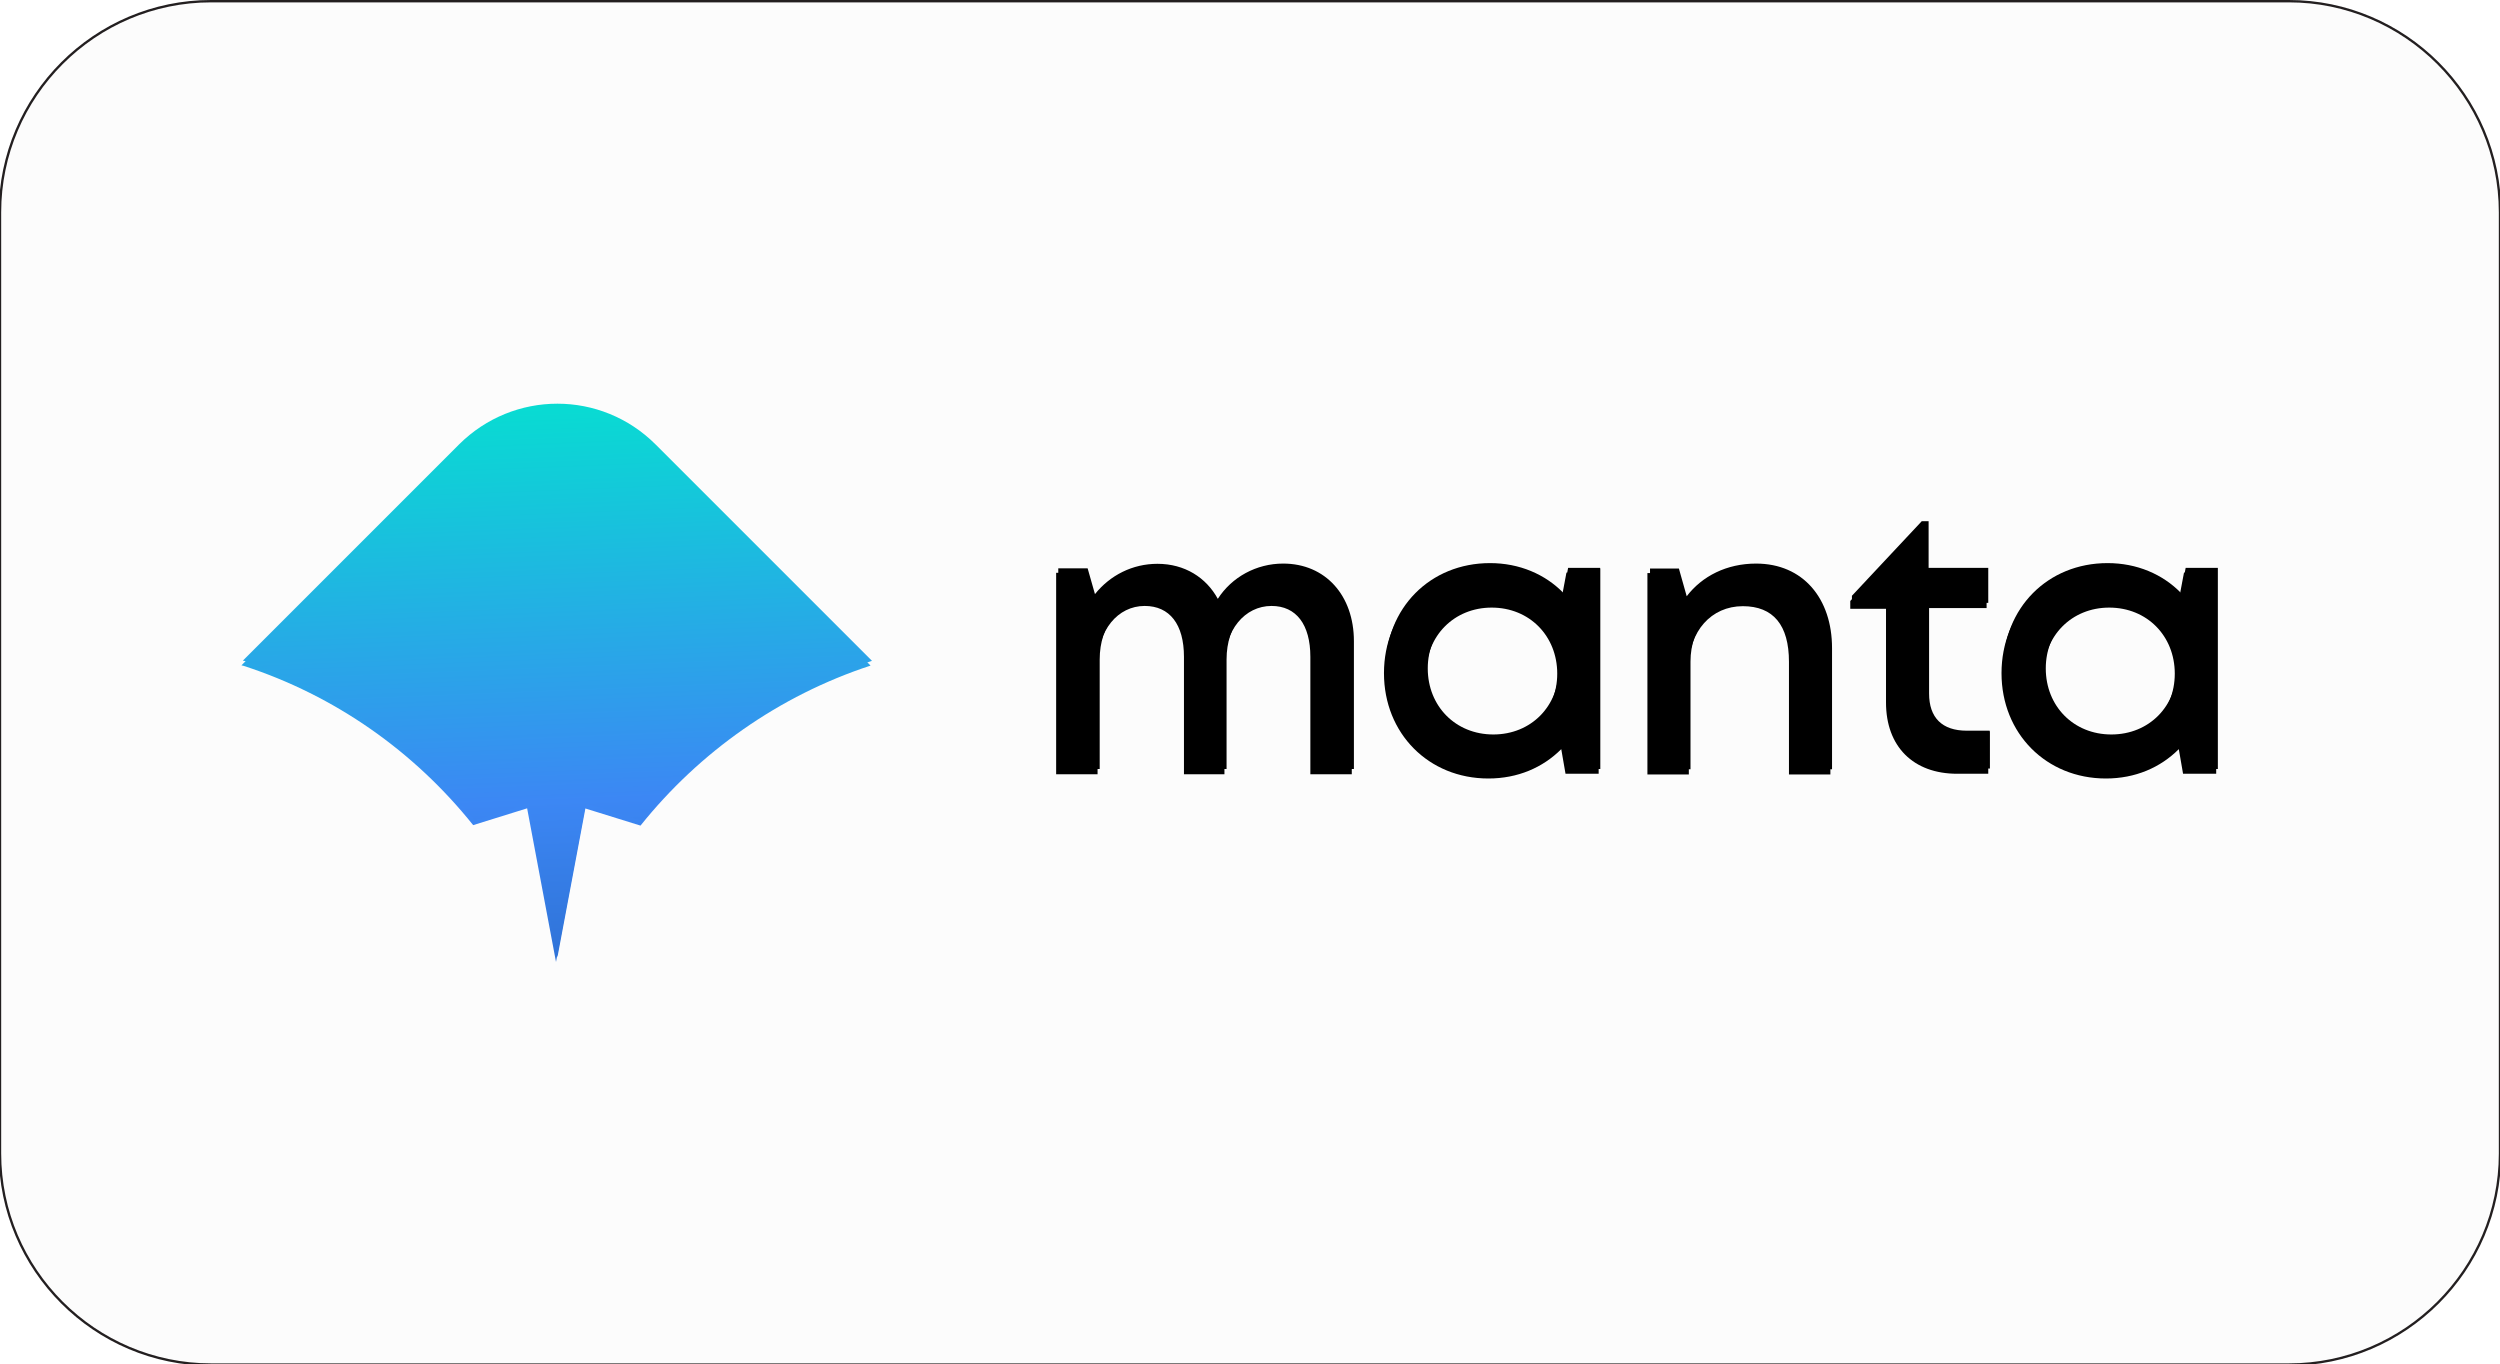
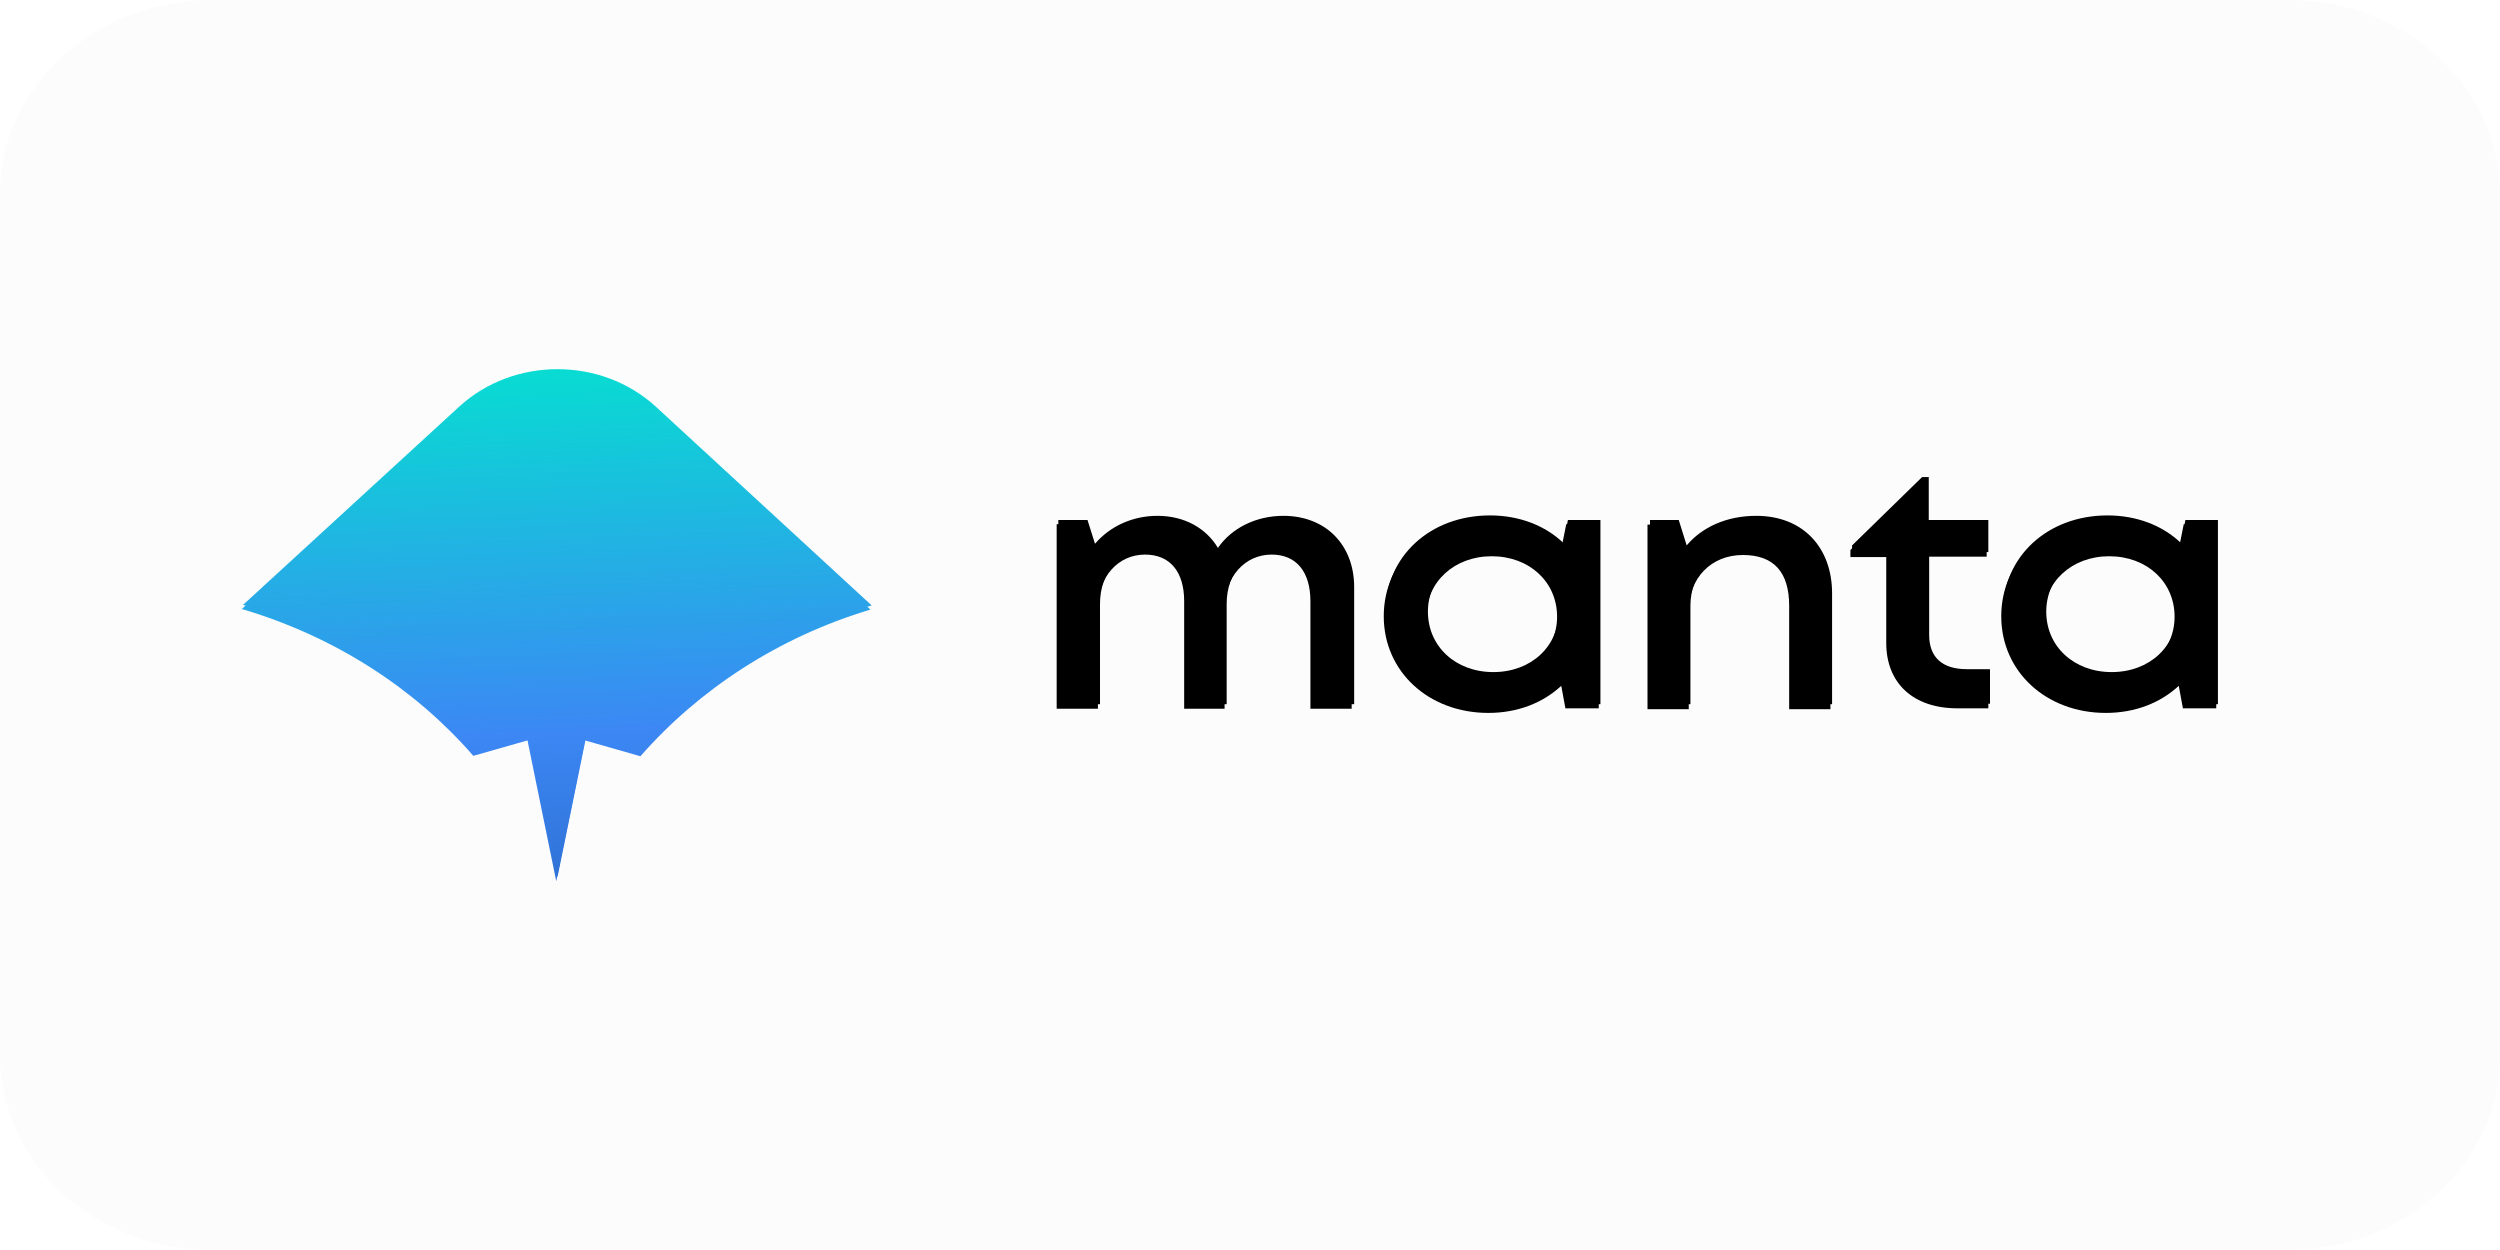
- <svg xmlns="http://www.w3.org/2000/svg" version="1.1" id="Layer_2_00000124876029545678511740000003778376765079464383_" x="0px" y="0px" viewBox="0 0 1056.2 576" style="enable-background:new 0 0 1056.2 576;" xml:space="preserve">
+ <svg xmlns="http://www.w3.org/2000/svg" version="1.1" id="Layer_2_00000124876029545678511740000003778376765079464383_" x="0px" y="0px" viewBox="0 0 600 300" style="enable-background:new 0 0 600 300;" xml:space="preserve">
  <style type="text/css">
- 	.st0{fill:#FCFCFC;stroke:#231F20;stroke-miterlimit:10;}
+ 	.st0{fill:#FCFCFC;}
	.st1{fill:url(#SVGID_1_);}
- 	.st2{fill:url(#SVGID_00000072280710639027121090000005040668713180795537_);}
+ 	.st2{fill:url(#SVGID_00000110447072699244331100000010319173039729261961_);}
</style>
-   <path class="st0" d="M967,576.5H89.2C40.1,576.5,0,536.4,0,487.3V89.7C0,40.6,40.1,0.5,89.2,0.5H967c49,0,89.2,40.1,89.2,89.2v397.7  C1056.2,536.4,1016.1,576.5,967,576.5z" />
+   <path class="st0" d="M549.3,300H50.7C22.8,300,0,279.1,0,253.5V46.5C0,20.9,22.8,0,50.7,0h498.7C577.2,0,600,20.9,600,46.5v207.1  C600,279.1,577.2,300,549.3,300z" />
  <g>
    <g>
-       <linearGradient id="SVGID_1_" gradientUnits="userSpaceOnUse" x1="108.725" y1="129.827" x2="98.006" y2="395.393" gradientTransform="matrix(1 0 0 -1 132.1 558)">
+       <linearGradient id="SVGID_1_" gradientUnits="userSpaceOnUse" x1="4.431" y1="-207.747" x2="-1.151" y2="-69.425" gradientTransform="matrix(1 0 0 -1 132.1 15)">
        <stop offset="0" style="stop-color:#2B6CCE" />
        <stop offset="0.33" style="stop-color:#3C87F4" />
        <stop offset="1" style="stop-color:#05E1D0" />
      </linearGradient>
-       <path class="st1" d="M276.3,189.8c-23-23-60-23-83.1,0L102,281.1l0.9,0.2c38.8,12.6,72.2,36.3,97,67.3l22.8-7.1l12.2,64.9    l12.2-64.9l23.5,7.3c24.8-31,58.5-54.9,97.2-67.6l0,0L276.3,189.8z" />
+       <path class="st1" d="M157,98.6c-13.1-12-34.1-12-47.2,0l-51.8,47.6l0.5,0.1c22,6.6,41,18.9,55.1,35.1l13-3.7l6.9,33.8l6.9-33.8    l13.3,3.8c14.1-16.1,33.2-28.6,55.2-35.2l0,0L157,98.6z" />
      <g>
-         <path d="M541.2,240.3c17.9,0,29.9,13.5,29.9,32.8v54h-17.5v-49.6c0-13.7-6-21.5-16.4-21.5c-11.3,0-19.9,10.2-19.9,24.8v46.3     h-17.1v-49.6c0-13.7-6-21.5-16.6-21.5c-11.3,0-19.9,10.2-19.9,24.8v46.3h-17.5v-85.1h12.4l3.1,10.9c6.4-8,15.9-12.8,26.4-12.8     c11.5,0,20.6,5.8,25.5,14.8C519.7,245.8,530.1,240.3,541.2,240.3L541.2,240.3z" />
-         <path d="M675.4,242.1v84.8h-14l-1.8-10.4c-7.8,7.8-18.4,12.4-30.8,12.4c-25.2,0-44.1-19-44.1-44.5c0-25.5,18.8-44.5,44.1-44.5     c12.4,0,23.3,4.7,31,12.6l2-10.6h13.5V242.1z M657.9,284.6c0-15.9-11.7-27.9-27.7-27.9c-15.9,0-27.7,12-27.7,27.9     c0,15.9,11.7,27.9,27.7,27.9C646.2,312.5,657.9,300.5,657.9,284.6z" />
-         <path d="M741.2,240.3c19.9,0,32.1,14.8,32.1,35.7v51.2h-17.5v-47.6c0-15.5-6.6-23.5-19.5-23.5c-13.3,0-22.8,10.6-22.8,25.7v45.4     H696v-85.1h12.2l3.3,11.7C718.2,245.4,728.8,240.3,741.2,240.3L741.2,240.3z" />
-         <path d="M840,311.2v15.7h-13.1c-18.6,0-30.1-11.5-30.1-30.1v-39.6h-15.1v-3.3l29.5-31.5h2.9v19.7h25.2v14.8h-25v38.3     c0,10.2,5.5,15.7,15.9,15.7h9.7V311.2z" />
-         <path d="M936.3,242.1v84.8h-14l-1.8-10.4c-7.8,7.8-18.4,12.4-30.8,12.4c-25.2,0-44.1-19-44.1-44.5c0-25.5,18.8-44.5,44.1-44.5     c12.4,0,23.3,4.7,31,12.6l2-10.6h13.5V242.1z M918.8,284.6c0-15.9-11.7-27.9-27.7-27.9c-15.9,0-27.7,12-27.7,27.9     c0,15.9,11.7,27.9,27.7,27.9C907.1,312.5,918.8,300.5,918.8,284.6z" />
+         <path d="M307.4,124.9c10.2,0,17,7,17,17.1v28.1h-9.9v-25.8c0-7.1-3.4-11.2-9.3-11.2c-6.4,0-11.3,5.3-11.3,12.9v24.1h-9.7v-25.8     c0-7.1-3.4-11.2-9.4-11.2c-6.4,0-11.3,5.3-11.3,12.9v24.1h-9.9v-44.3h7l1.8,5.7c3.6-4.2,9-6.7,15-6.7c6.5,0,11.7,3,14.5,7.7     C295.2,127.8,301.1,124.9,307.4,124.9L307.4,124.9z" />
+         <path d="M383.7,125.8V170h-8l-1-5.4c-4.4,4.1-10.5,6.5-17.5,6.5c-14.3,0-25.1-9.9-25.1-23.2s10.7-23.2,25.1-23.2     c7,0,13.2,2.4,17.6,6.6l1.1-5.5h7.7L383.7,125.8L383.7,125.8z M373.7,148c0-8.3-6.6-14.5-15.7-14.5c-9,0-15.7,6.2-15.7,14.5     s6.6,14.5,15.7,14.5C367.1,162.5,373.7,156.2,373.7,148z" />
+         <path d="M421.1,124.9c11.3,0,18.2,7.7,18.2,18.6v26.7h-9.9v-24.8c0-8.1-3.7-12.2-11.1-12.2c-7.6,0-13,5.5-13,13.4v23.6h-9.9     v-44.3h6.9l1.9,6.1C408,127.6,414,124.9,421.1,124.9L421.1,124.9z" />
+         <path d="M477.2,161.8v8.2h-7.4c-10.6,0-17.1-6-17.1-15.7v-20.6h-8.6V132l16.8-16.4h1.6v10.3h14.3v7.7h-14.2v19.9     c0,5.3,3.1,8.2,9,8.2h5.5L477.2,161.8L477.2,161.8z" />
+         <path d="M531.9,125.8V170h-8l-1-5.4c-4.4,4.1-10.5,6.5-17.5,6.5c-14.3,0-25.1-9.9-25.1-23.2s10.7-23.2,25.1-23.2     c7,0,13.2,2.4,17.6,6.6l1.1-5.5h7.7L531.9,125.8L531.9,125.8z M521.9,148c0-8.3-6.6-14.5-15.7-14.5c-9,0-15.7,6.2-15.7,14.5     s6.6,14.5,15.7,14.5S521.9,156.2,521.9,148z" />
      </g>
    </g>
    <g>
-       <linearGradient id="SVGID_00000009584067201619236260000004472044669320015759_" gradientUnits="userSpaceOnUse" x1="109.384" y1="131.951" x2="98.665" y2="397.517" gradientTransform="matrix(1 0 0 -1 132.1 558)">
+       <linearGradient id="SVGID_00000062871414656867906530000001033698570319376798_" gradientUnits="userSpaceOnUse" x1="4.77" y1="-206.642" x2="-0.813" y2="-68.321" gradientTransform="matrix(1 0 0 -1 132.1 15)">
        <stop offset="0" style="stop-color:#2B6CCE" />
        <stop offset="0.33" style="stop-color:#3C87F4" />
        <stop offset="1" style="stop-color:#05E1D0" />
      </linearGradient>
-       <path style="fill:url(#SVGID_00000009584067201619236260000004472044669320015759_);" d="M277,187.8c-23-23-60-23-83.1,0    l-91.3,91.3l0.9,0.2c38.8,12.6,72.2,36.3,97,67.3l22.8-7.1l12.2,64.9l12.2-64.9l23.5,7.3c24.8-31,58.5-54.9,97.2-67.6l0,0    L277,187.8z" />
+       <path style="fill:url(#SVGID_00000062871414656867906530000001033698570319376798_);" d="M157.4,97.6c-13.1-12-34.1-12-47.2,0    l-51.9,47.6l0.5,0.1c22,6.6,41,18.9,55.1,35.1l13-3.7l6.9,33.8l6.9-33.8l13.3,3.8c14.1-16.1,33.2-28.6,55.2-35.2l0,0L157.4,97.6z" />
      <g>
-         <path d="M542.1,238.1c17.9,0,29.9,13.5,29.9,32.8v54h-17.5v-49.6c0-13.7-6-21.5-16.4-21.5c-11.3,0-19.9,10.2-19.9,24.8v46.3     h-17.1v-49.6c0-13.7-6-21.5-16.6-21.5c-11.3,0-19.9,10.2-19.9,24.8v46.3h-17.5v-84.8h12.4l3.1,10.9c6.4-8,15.9-12.8,26.4-12.8     c11.5,0,20.6,5.8,25.5,14.8C520.4,243.8,530.8,238.1,542.1,238.1L542.1,238.1z" />
-         <path d="M676.1,240.1v84.8h-14l-1.8-10.4c-7.8,7.8-18.4,12.4-30.8,12.4c-25.2,0-44.1-19-44.1-44.5s18.8-44.5,44.1-44.5     c12.4,0,23.3,4.7,31,12.6l2-10.6h13.5V240.1z M658.6,282.4c0-15.9-11.7-27.9-27.7-27.9c-15.9,0-27.7,12-27.7,27.9     c0,15.9,11.7,27.9,27.7,27.9C646.9,310.3,658.6,298.3,658.6,282.4z" />
-         <path d="M741.9,238.1c19.9,0,32.1,14.8,32.1,35.7v51.2h-17.5v-47.6c0-15.5-6.6-23.5-19.5-23.5c-13.3,0-22.8,10.6-22.8,25.7v45.4     h-17.1v-84.8h12.2l3.3,11.7C719.1,243.4,729.5,238.1,741.9,238.1L741.9,238.1z" />
-         <path d="M840.7,309v15.7h-13.1c-18.6,0-30.1-11.5-30.1-30.1v-39.6h-15.1v-3.3l29.5-31.5h2.9v19.7H840v14.8h-25V293     c0,10.2,5.5,15.7,15.9,15.7h9.7V309z" />
-         <path d="M937,240.1v84.8h-14l-1.8-10.4c-7.8,7.8-18.4,12.4-30.8,12.4c-25.2,0-44.1-19-44.1-44.5s18.8-44.5,44.1-44.5     c12.4,0,23.3,4.7,31,12.6l2-10.6H937V240.1z M919.7,282.4c0-15.9-11.7-27.9-27.7-27.9c-15.9,0-27.7,12-27.7,27.9     c0,15.9,11.7,27.9,27.7,27.9C908,310.3,919.7,298.3,919.7,282.4z" />
+         <path d="M308,123.8c10.2,0,17,7,17,17.1V169H315v-25.8c0-7.1-3.4-11.2-9.3-11.2c-6.4,0-11.3,5.3-11.3,12.9V169h-9.7v-25.8     c0-7.1-3.4-11.2-9.4-11.2c-6.4,0-11.3,5.3-11.3,12.9V169H254v-44.2h7l1.8,5.7c3.6-4.2,9-6.7,15-6.7c6.5,0,11.7,3,14.5,7.7     C295.6,126.7,301.5,123.8,308,123.8L308,123.8z" />
+         <path d="M384.1,124.8V169h-8l-1-5.4c-4.4,4.1-10.5,6.5-17.5,6.5c-14.3,0-25.1-9.9-25.1-23.2s10.7-23.2,25.1-23.2     c7,0,13.2,2.4,17.6,6.6l1.1-5.5h7.7L384.1,124.8L384.1,124.8z M374.1,146.8c0-8.3-6.6-14.5-15.7-14.5c-9,0-15.7,6.2-15.7,14.5     c0,8.3,6.6,14.5,15.7,14.5S374.1,155.1,374.1,146.8z" />
+         <path d="M421.5,123.8c11.3,0,18.2,7.7,18.2,18.6V169h-9.9v-24.8c0-8.1-3.7-12.2-11.1-12.2c-7.6,0-13,5.5-13,13.4V169H396v-44.2     h6.9l1.9,6.1C408.5,126.5,414.4,123.8,421.5,123.8L421.5,123.8z" />
+         <path d="M477.6,160.7v8.2h-7.4c-10.6,0-17.1-6-17.1-15.7v-20.6h-8.6v-1.7l16.8-16.4h1.6v10.3h14.3v7.7H463v19.9     c0,5.3,3.1,8.2,9,8.2h5.5L477.6,160.7L477.6,160.7z" />
+         <path d="M532.3,124.8V169h-8l-1-5.4c-4.4,4.1-10.5,6.5-17.5,6.5c-14.3,0-25.1-9.9-25.1-23.2s10.7-23.2,25.1-23.2     c7,0,13.2,2.4,17.6,6.6l1.1-5.5h7.7V124.8z M522.5,146.8c0-8.3-6.6-14.5-15.7-14.5c-9,0-15.7,6.2-15.7,14.5     c0,8.3,6.6,14.5,15.7,14.5S522.5,155.1,522.5,146.8z" />
      </g>
    </g>
  </g>
</svg>
